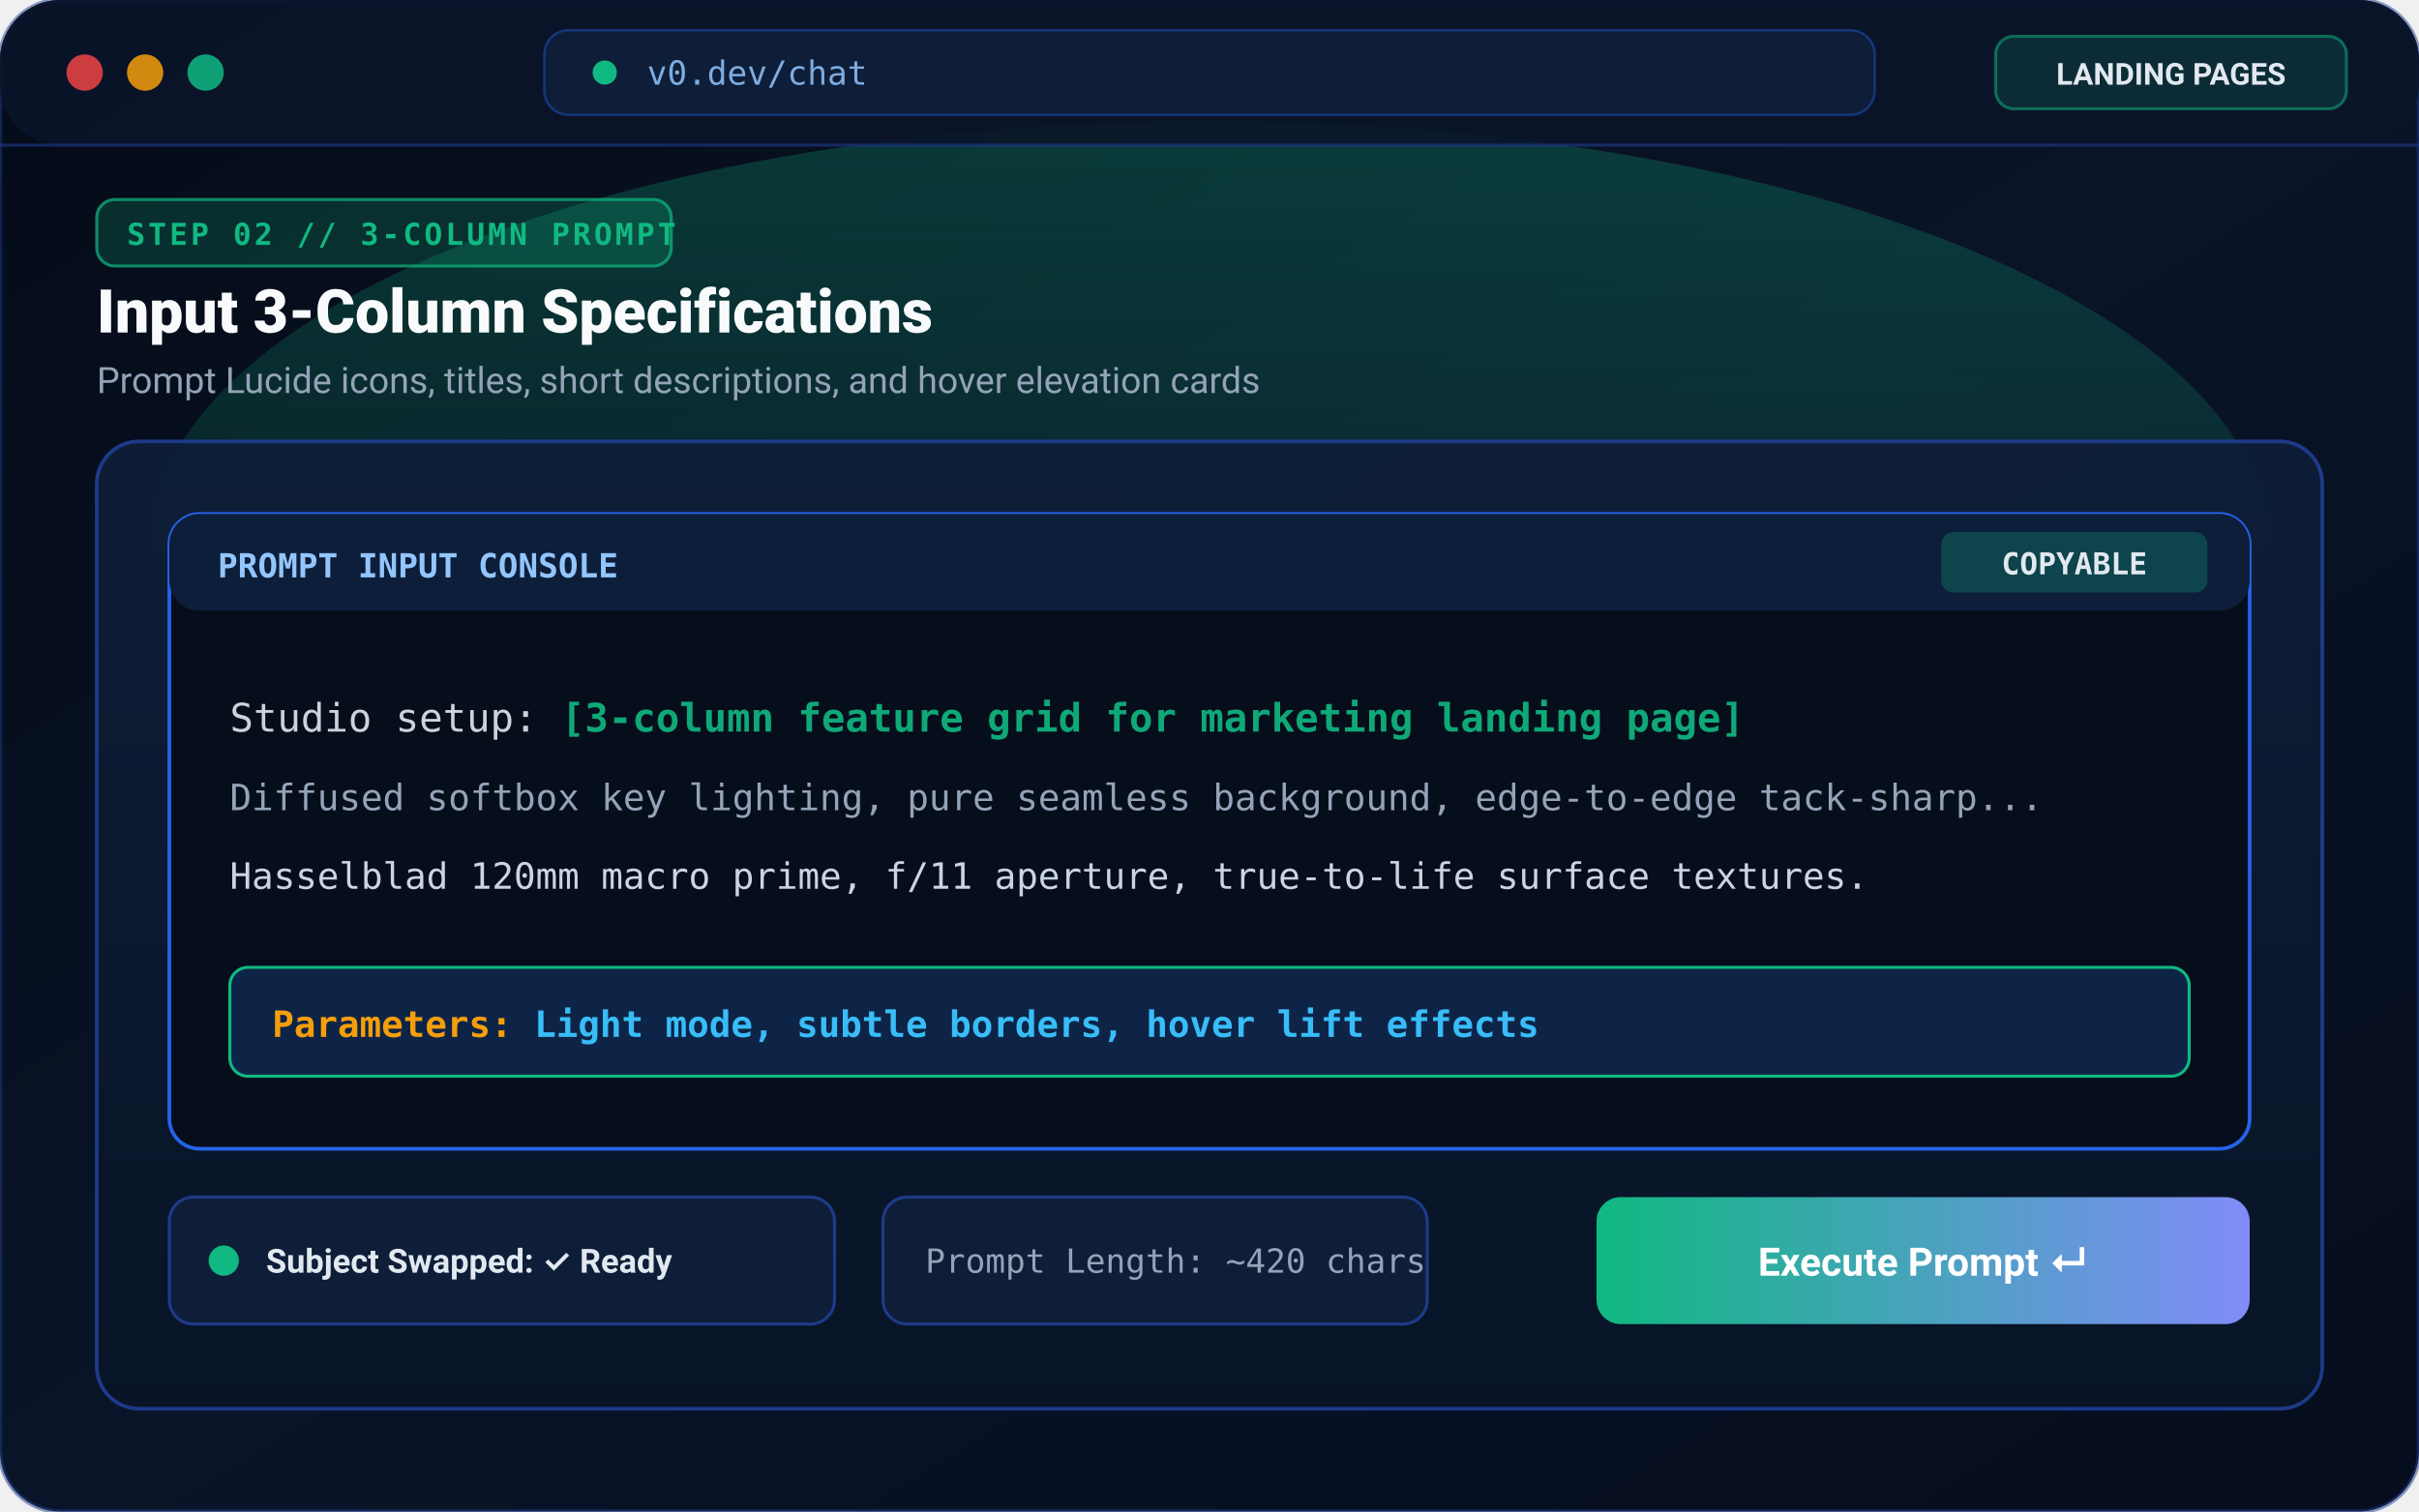
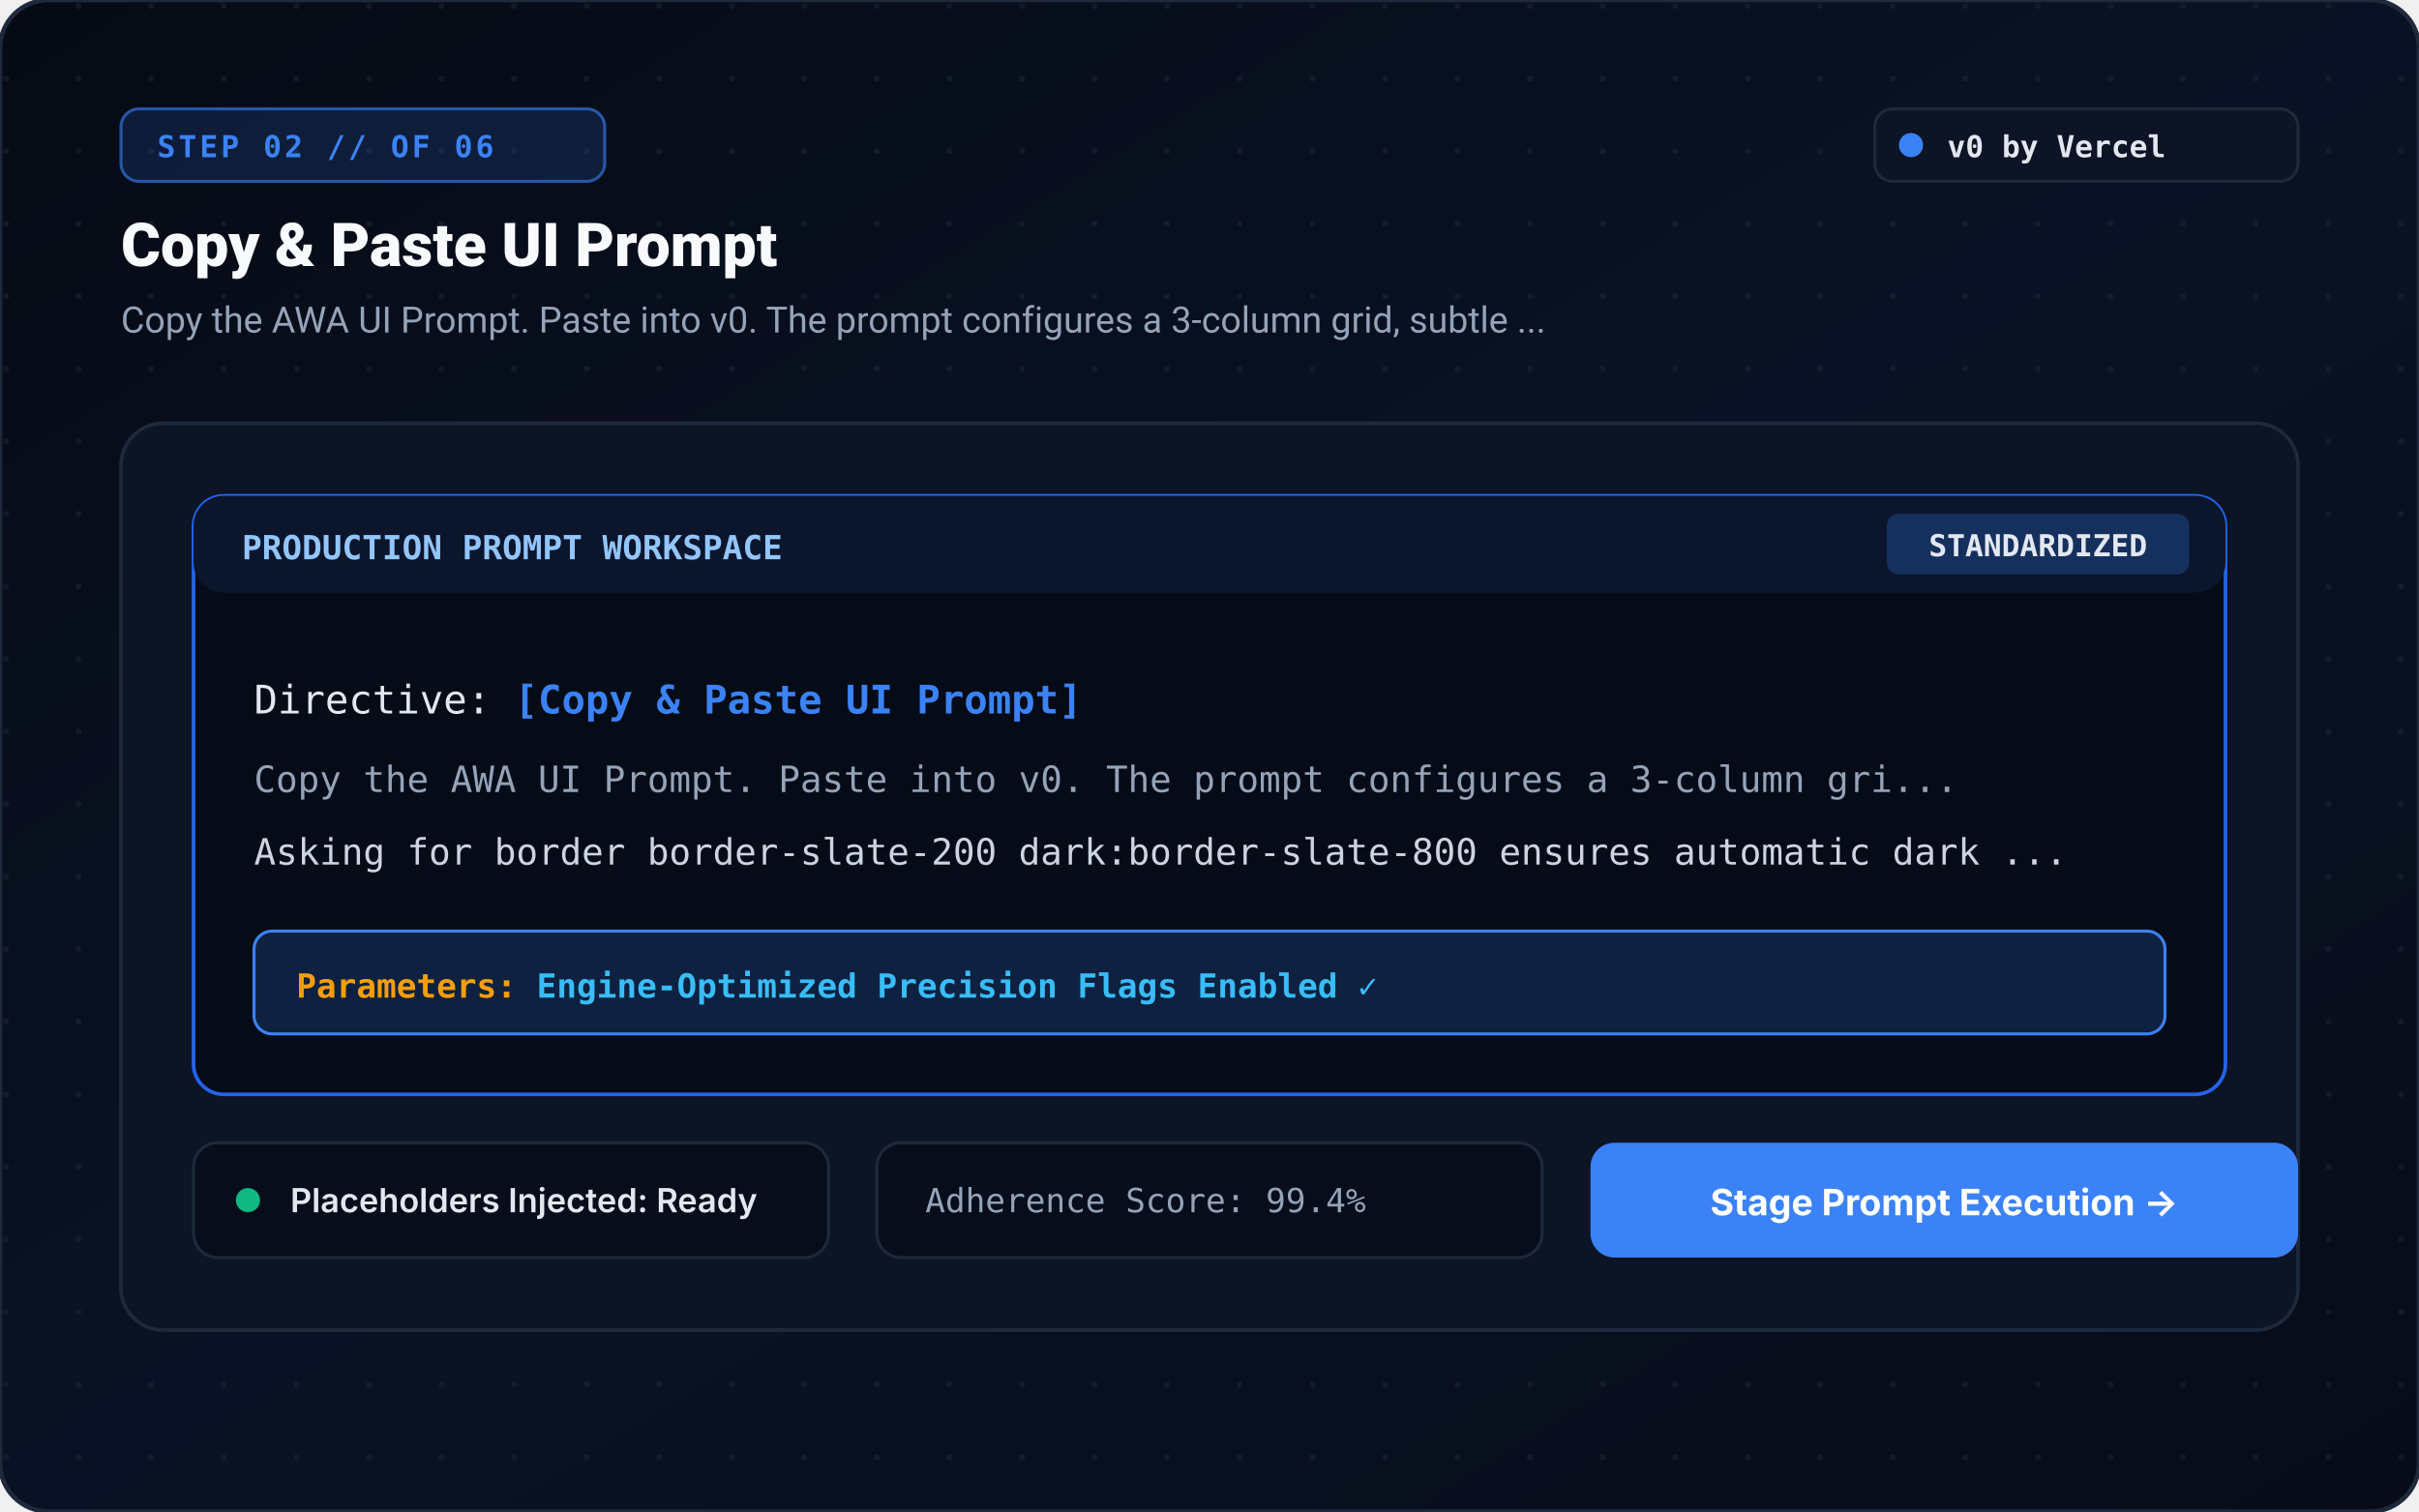
<svg xmlns="http://www.w3.org/2000/svg" viewBox="0 0 800 500" width="100%" height="100%">
  <defs>
    <linearGradient id="bgGrad" x1="0" y1="0" x2="1" y2="1">
-       <stop offset="0%" stop-color="#050B17" />
-       <stop offset="50%" stop-color="#091428" />
-       <stop offset="100%" stop-color="#060D1E" />
+       <stop offset="0%" stop-color="#060A14" />
+       <stop offset="50%" stop-color="#091224" />
+       <stop offset="100%" stop-color="#070C18" />
    </linearGradient>
-     <linearGradient id="panelGrad" x1="0" y1="0" x2="0" y2="1">
-       <stop offset="0%" stop-color="#0E1E38" stop-opacity="0.95" />
-       <stop offset="100%" stop-color="#081426" stop-opacity="0.95" />
-     </linearGradient>
-     <linearGradient id="cardGrad" x1="0" y1="0" x2="1" y2="1">
-       <stop offset="0%" stop-color="#142647" stop-opacity="0.8" />
-       <stop offset="100%" stop-color="#0A162B" stop-opacity="0.9" />
-     </linearGradient>
-     <linearGradient id="accentGrad" x1="0" y1="0" x2="1" y2="0">
-       <stop offset="0%" stop-color="#10B981" />
-       <stop offset="100%" stop-color="#818CF8" />
-     </linearGradient>
-     <linearGradient id="glowGrad" x1="0" y1="0" x2="0" y2="1">
-       <stop offset="0%" stop-color="#10B981" stop-opacity="0.25" />
-       <stop offset="100%" stop-color="#10B981" stop-opacity="0" />
-     </linearGradient>
-     <filter id="softGlow" x="-20%" y="-20%" width="140%" height="140%">
-       <feGaussianBlur stdDeviation="16" result="blur" />
-       <feComposite in="SourceGraphic" in2="blur" operator="over" />
-     </filter>
+     <pattern id="gridDots" x="0" y="0" width="24" height="24" patternUnits="userSpaceOnUse">
+       <circle cx="2" cy="2" r="1" fill="#1E293B" fill-opacity="0.5" />
+     </pattern>
  </defs>
-   <style>
-     .font-sans { font-family: -apple-system, BlinkMacSystemFont, "Segoe UI", Roboto, "Helvetica Neue", Arial, sans-serif; }
-     .font-mono { font-family: "JetBrains Mono", "Fira Code", Menlo, Monaco, Consolas, monospace; }
-   </style>
-   <rect width="800" height="500" rx="20" fill="url(#bgGrad)" />
-   <rect width="800" height="500" rx="20" fill="none" stroke="#1E3A8A" stroke-width="1.5" stroke-opacity="0.5" />
-   <ellipse cx="400" cy="180" rx="350" ry="140" fill="url(#glowGrad)" />
-   <rect x="0" y="0" width="800" height="48" rx="20" fill="#0A152A" fill-opacity="0.9" />
-   <line x1="0" y1="48" x2="800" y2="48" stroke="#1E3A8A" stroke-width="1" stroke-opacity="0.6" />
-   <circle cx="28" cy="24" r="6" fill="#EF4444" fill-opacity="0.85" />
-   <circle cx="48" cy="24" r="6" fill="#F59E0B" fill-opacity="0.85" />
-   <circle cx="68" cy="24" r="6" fill="#10B981" fill-opacity="0.85" />
-   <rect x="180" y="10" width="440" height="28" rx="8" fill="#0E1E38" stroke="#2563EB" stroke-width="0.8" stroke-opacity="0.4" />
-   <circle cx="200" cy="24" r="4" fill="#10B981" />
-   <text x="214" y="28" fill="#93C5FD" font-size="11" class="font-mono font-sans" opacity="0.85">v0.dev/chat</text>
-   <rect x="660" y="12" width="116" height="24" rx="6" fill="#10B981" fill-opacity="0.15" stroke="#10B981" stroke-width="1" stroke-opacity="0.5" />
-   <text x="718" y="28" fill="#E2E8F0" font-size="10" font-weight="700" text-anchor="middle" class="font-sans">LANDING PAGES</text>
-   <g transform="translate(32, 66)">
-     <rect x="0" y="0" width="190" height="22" rx="6" fill="#10B981" fill-opacity="0.2" stroke="#10B981" stroke-width="1" stroke-opacity="0.7" />
-     <text x="10" y="15" fill="#10B981" font-size="10" font-weight="800" letter-spacing="1" class="font-mono">STEP 02 // 3-COLUMN PROMPT</text>
-     <text x="0" y="44" fill="#F8FAFC" font-size="20" font-weight="800" class="font-sans">Input 3-Column Specifications</text>
-     <text x="0" y="64" fill="#94A3B8" font-size="12" class="font-sans">Prompt Lucide icons, titles, short descriptions, and hover elevation cards</text>
+   <rect width="800" height="500" rx="16" fill="url(#bgGrad)" />
+   <rect width="800" height="500" rx="16" fill="url(#gridDots)" />
+   <rect width="800" height="500" rx="16" fill="none" stroke="#1E293B" stroke-width="1.5" />
+   <g transform="translate(40, 36)">
+     <rect x="0" y="0" width="160" height="24" rx="6" fill="#3B82F6" fill-opacity="0.15" stroke="#3B82F6" stroke-width="1" stroke-opacity="0.6" />
+     <text x="12" y="16" fill="#3B82F6" font-size="10" font-weight="800" letter-spacing="1" font-family="monospace">STEP 02 // OF 06</text>
+     <rect x="580" y="0" width="140" height="24" rx="6" fill="#0C1425" stroke="#1E293B" stroke-width="1" />
+     <circle cx="592" cy="12" r="4" fill="#3B82F6" />
+     <text x="604" y="16" fill="#E2E8F0" font-size="10" font-weight="600" font-family="monospace">v0 by Vercel</text>
+     <text x="0" y="52" fill="#F8FAFC" font-size="20" font-weight="800" font-family="-apple-system, BlinkMacSystemFont, 'Segoe UI', Roboto, sans-serif">Copy &amp; Paste UI Prompt</text>
+     <text x="0" y="74" fill="#94A3B8" font-size="12" font-family="-apple-system, BlinkMacSystemFont, 'Segoe UI', Roboto, sans-serif">Copy the AWA UI Prompt. Paste into v0. The prompt configures a 3-column grid, subtle ...</text>
  </g>
-   <g transform="translate(32, 146)">
-     <rect x="0" y="0" width="736" height="320" rx="14" fill="url(#panelGrad)" stroke="#1E3A8A" stroke-width="1.2" />
-     <rect x="24" y="24" width="688" height="210" rx="10" fill="#060E1C" stroke="#2563EB" stroke-width="1.2" />
-     <rect x="24" y="24" width="688" height="32" rx="10" fill="#0D1E3A" />
-     <text x="40" y="45" fill="#93C5FD" font-size="11" font-weight="700" class="font-mono">PROMPT INPUT CONSOLE</text>
-     <rect x="610" y="30" width="88" height="20" rx="4" fill="#10B981" fill-opacity="0.25" />
-     <text x="654" y="44" fill="#E2E8F0" font-size="10" font-weight="700" text-anchor="middle" class="font-mono">COPYABLE</text>
+   <g transform="translate(40, 140)">
+     <rect width="720" height="300" rx="14" fill="#0C1425" stroke="#1E293B" stroke-width="1.2" />
+     <rect x="24" y="24" width="672" height="198" rx="10" fill="#060C17" stroke="#2563EB" stroke-width="1.2" />
+     <rect x="24" y="24" width="672" height="32" rx="10" fill="#0B162C" />
+     <text x="40" y="45" fill="#93C5FD" font-size="11" font-weight="700" font-family="monospace">PRODUCTION PROMPT WORKSPACE</text>
+     <rect x="584" y="30" width="100" height="20" rx="4" fill="#3B82F6" fill-opacity="0.25" />
+     <text x="634" y="44" fill="#E2E8F0" font-size="10" font-weight="700" text-anchor="middle" font-family="monospace">STANDARDIZED</text>
    <g transform="translate(44, 76)">
-       <text x="0" y="20" fill="#E2E8F0" font-size="13" class="font-mono" opacity="0.9">Studio setup: <tspan fill="#10B981" font-weight="700">[3-column feature grid for marketing landing page]</tspan>
+       <text x="0" y="20" fill="#E2E8F0" font-size="13" font-family="monospace">Directive: <tspan fill="#3B82F6" font-weight="700">[Copy &amp; Paste UI Prompt]</tspan>
      </text>
-       <text x="0" y="46" fill="#94A3B8" font-size="12" class="font-mono">Diffused softbox key lighting, pure seamless background, edge-to-edge tack-sharp...</text>
-       <text x="0" y="72" fill="#CBD5E1" font-size="12" class="font-mono">Hasselblad 120mm macro prime, f/11 aperture, true-to-life surface textures.</text>
-       <rect x="0" y="98" width="648" height="36" rx="6" fill="#0E2447" stroke="#10B981" stroke-width="1" />
-       <text x="14" y="121" fill="#F59E0B" font-size="12" font-weight="700" class="font-mono">Parameters: <tspan fill="#38BDF8">Light mode, subtle borders, hover lift effects</tspan>
+       <text x="0" y="46" fill="#94A3B8" font-size="12" font-family="monospace">Copy the AWA UI Prompt. Paste into v0. The prompt configures a 3-column gri...</text>
+       <text x="0" y="70" fill="#CBD5E1" font-size="12" font-family="monospace">Asking for border border-slate-200 dark:border-slate-800 ensures automatic dark ...</text>
+       <rect x="0" y="92" width="632" height="34" rx="6" fill="#0E2140" stroke="#3B82F6" stroke-width="1" />
+       <text x="14" y="114" fill="#F59E0B" font-size="11" font-weight="700" font-family="monospace">Parameters: <tspan fill="#38BDF8">Engine-Optimized Precision Flags Enabled ✓</tspan>
      </text>
    </g>
-     <g transform="translate(24, 250)">
-       <rect x="0" y="0" width="220" height="42" rx="8" fill="#0E1E38" stroke="#1E3A8A" stroke-width="1" />
-       <circle cx="18" cy="21" r="5" fill="#10B981" />
-       <text x="32" y="25" fill="#E2E8F0" font-size="11" font-weight="600" class="font-sans">Subject Swapped: ✓ Ready</text>
-       <rect x="236" y="0" width="180" height="42" rx="8" fill="#0E1E38" stroke="#1E3A8A" stroke-width="1" />
-       <text x="250" y="25" fill="#94A3B8" font-size="11" class="font-mono">Prompt Length: ~420 chars</text>
-       <rect x="472" y="0" width="216" height="42" rx="8" fill="url(#accentGrad)" />
-       <text x="580" y="26" fill="#FFFFFF" font-size="13" font-weight="700" text-anchor="middle" class="font-sans">Execute Prompt ↵</text>
+     <g transform="translate(24, 238)">
+       <rect width="210" height="38" rx="8" fill="#070D1A" stroke="#1E293B" stroke-width="1" />
+       <circle cx="18" cy="19" r="4" fill="#10B981" />
+       <text x="32" y="23" fill="#E2E8F0" font-size="11" font-weight="600" font-family="-apple-system, BlinkMacSystemFont, sans-serif">Placeholders Injected: Ready</text>
+       <rect x="226" width="220" height="38" rx="8" fill="#070D1A" stroke="#1E293B" stroke-width="1" />
+       <text x="242" y="23" fill="#94A3B8" font-size="11" font-family="monospace">Adherence Score: 99.4%</text>
+       <rect x="462" width="234" height="38" rx="8" fill="#3B82F6" />
+       <text x="579" y="24" fill="#FFFFFF" font-size="12" font-weight="700" text-anchor="middle" font-family="-apple-system, BlinkMacSystemFont, sans-serif">Stage Prompt Execution →</text>
    </g>
  </g>
</svg>
